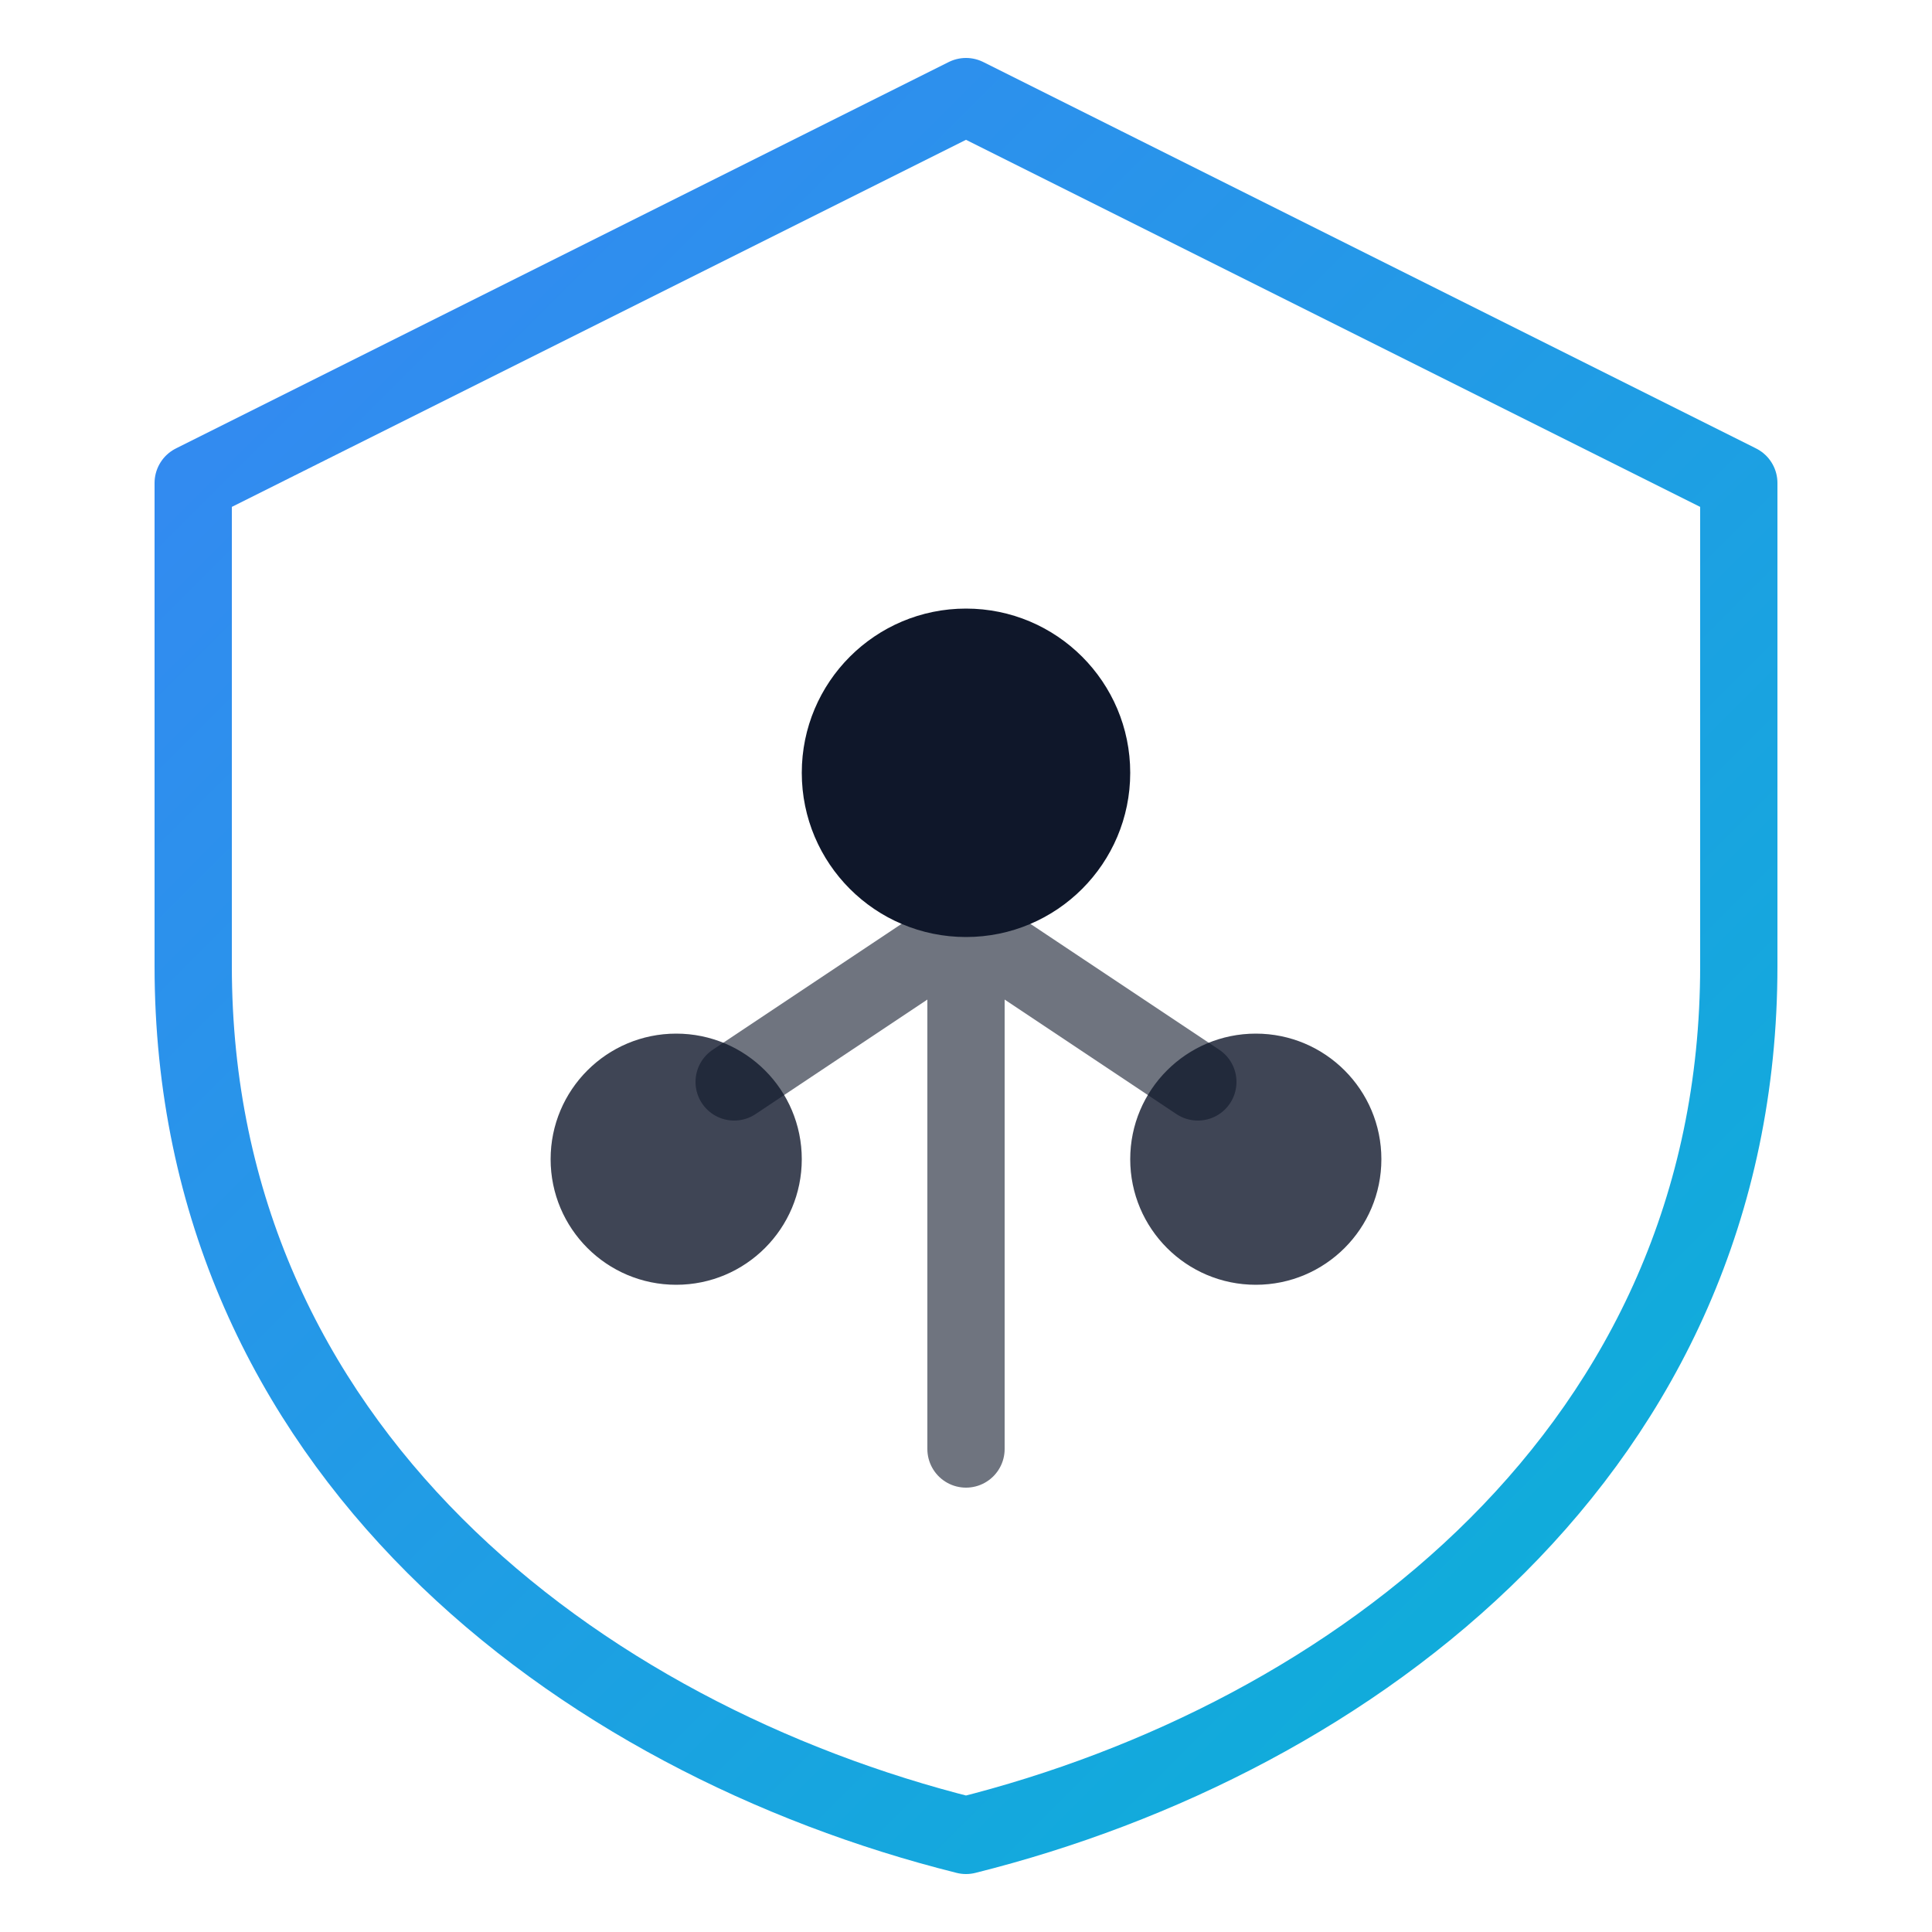
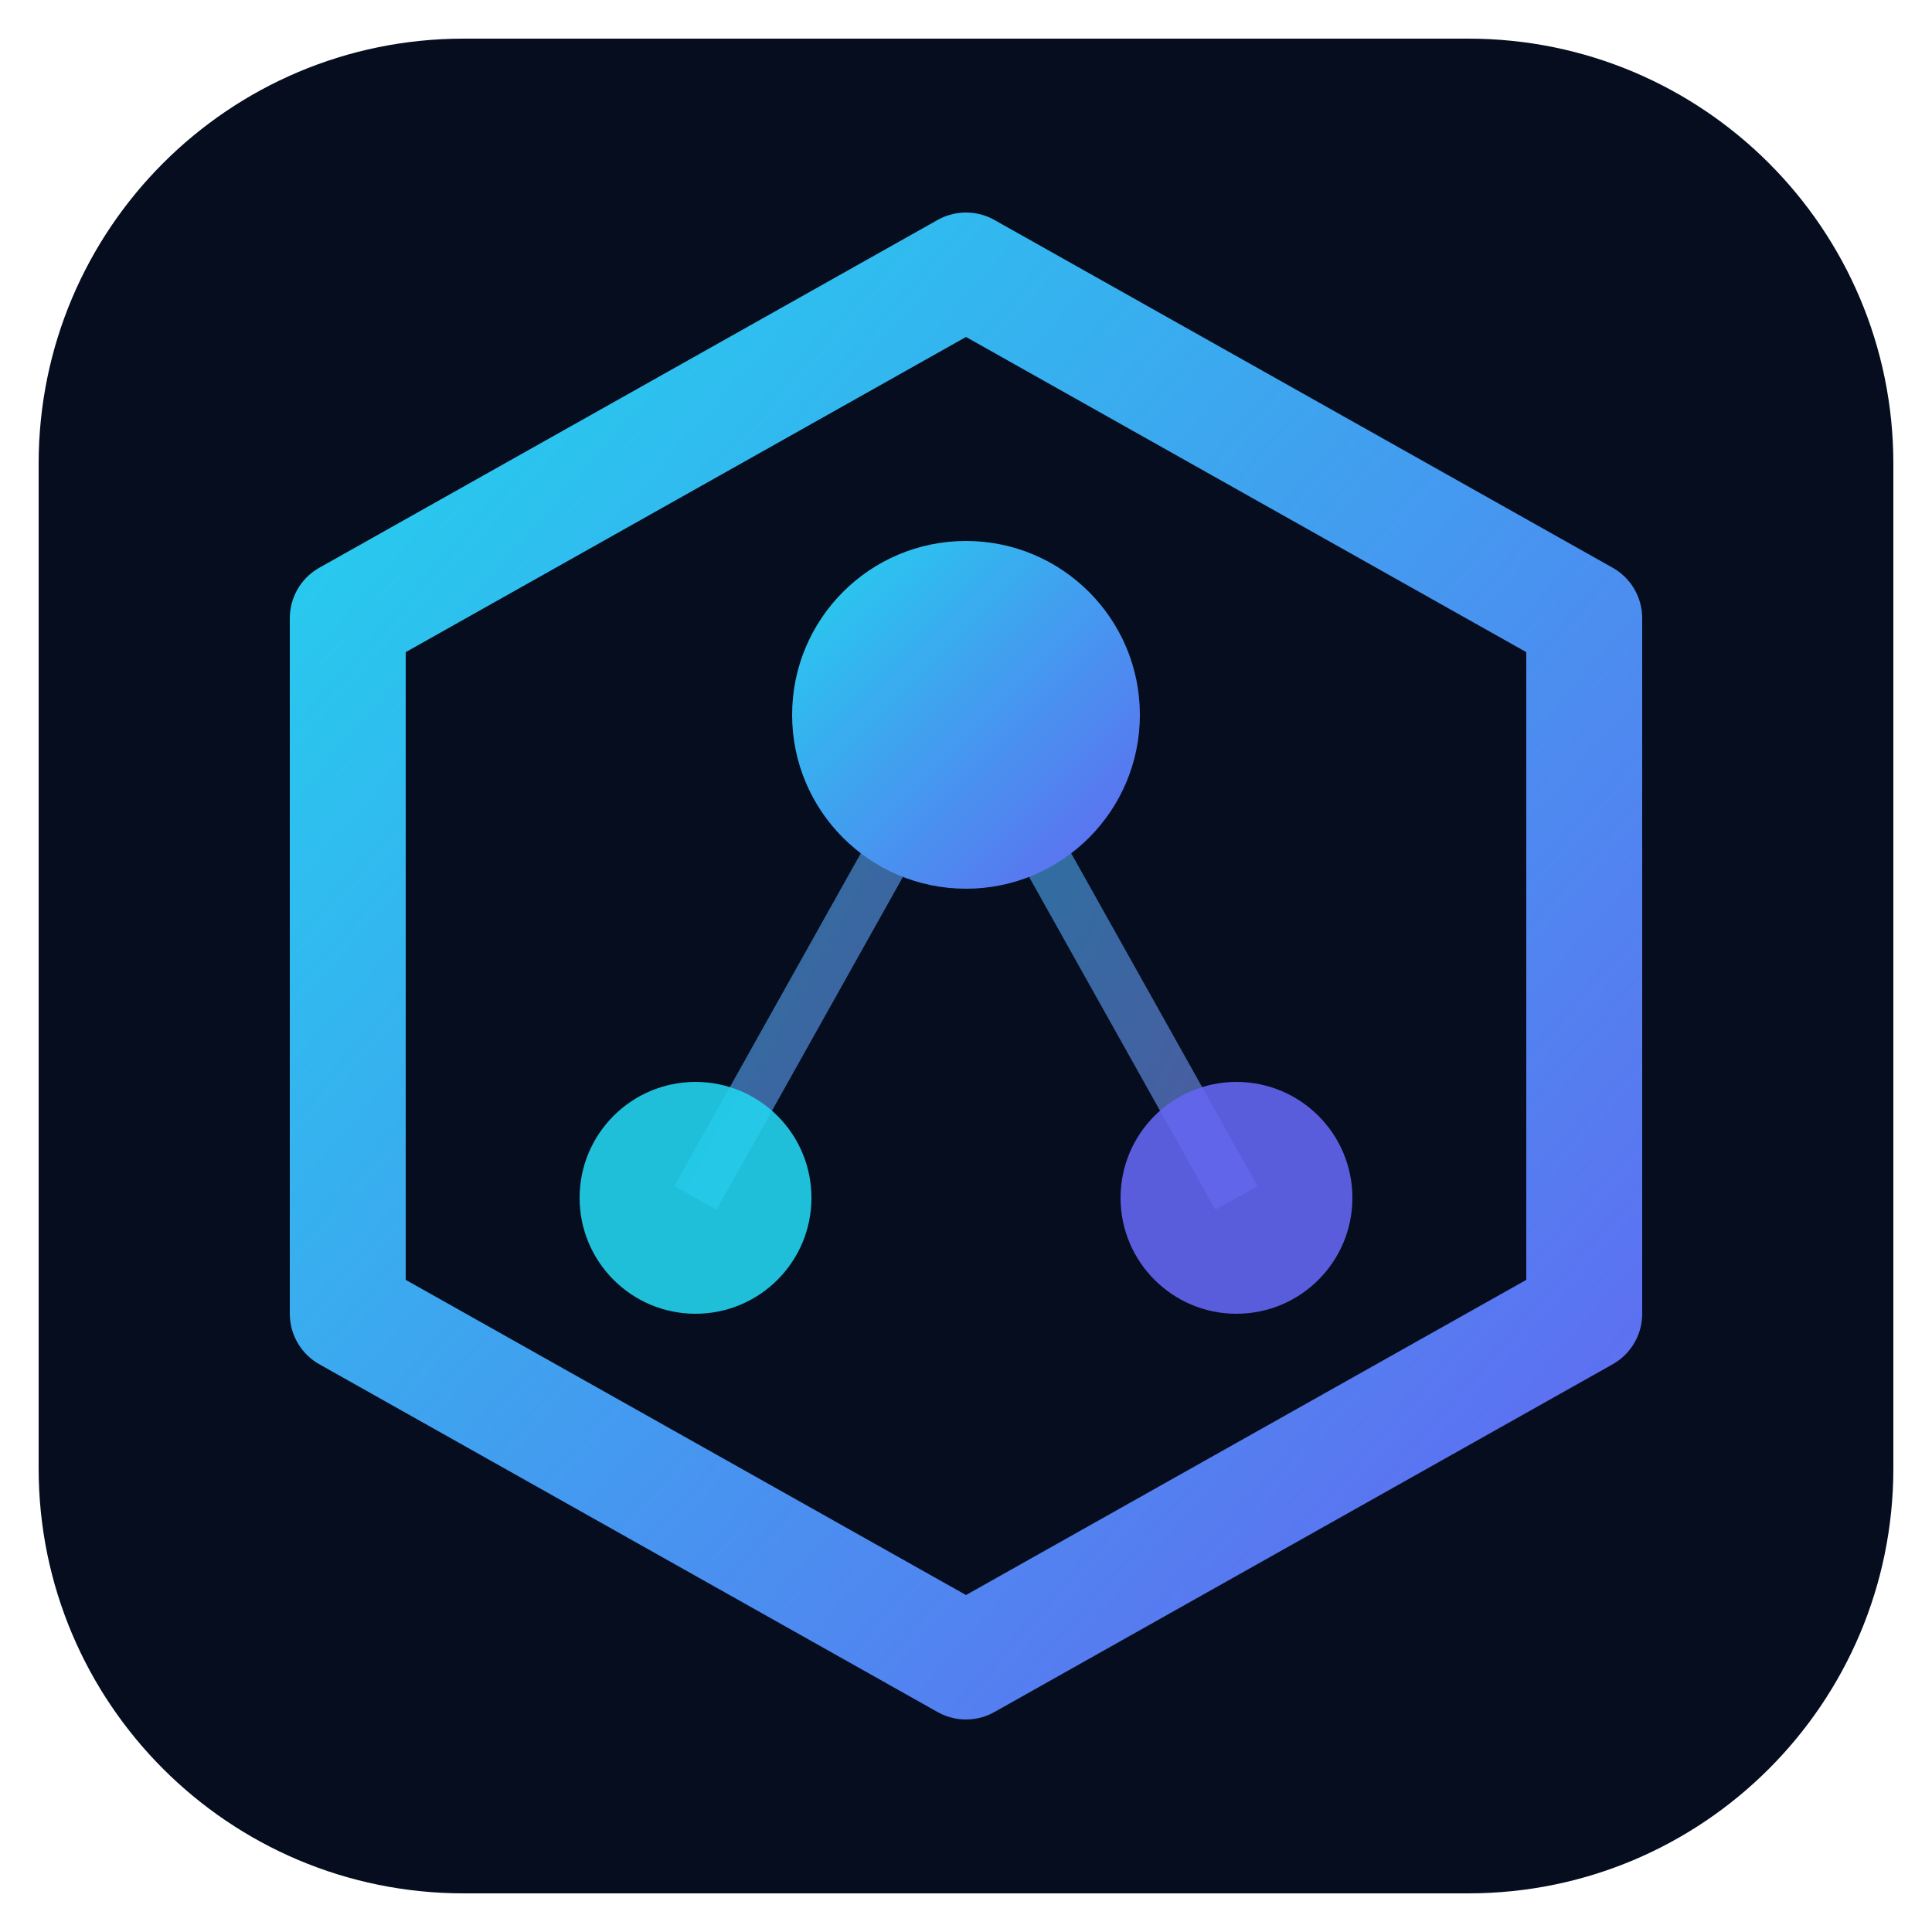
<svg xmlns="http://www.w3.org/2000/svg" viewBox="0 0 100 100">
  <defs>
-     <linearGradient id="g" x1="0" y1="0" x2="100" y2="100" gradientUnits="userSpaceOnUse">
-       <stop offset="0" stop-color="#3b82f6" />
-       <stop offset="1" stop-color="#06b6d4" />
+     <linearGradient id="g" x1="0%" y1="0%" x2="100%" y2="100%">
+       <stop offset="0%" stop-color="#22d3ee" />
+       <stop offset="100%" stop-color="#6366f1" />
+     </linearGradient>
+     <linearGradient id="g2" x1="0%" y1="0%" x2="100%" y2="100%">
+       <stop offset="0%" stop-color="#38bdf8" />
+       <stop offset="100%" stop-color="#818cf8" />
    </linearGradient>
  </defs>
-   <style>
-         .n { fill: #0f172a; stroke: #0f172a; }
-         @media (prefers-color-scheme: dark) {
-             .n { fill: #f8fafc; stroke: #f8fafc; }
-         }
-     </style>
-   <path d="M50 5 L10 25 L10 50 C10 75 30 90 50 95 C70 90 90 75 90 50 L90 25 Z" fill="none" stroke="url(#g)" stroke-width="4" stroke-linejoin="round" />
-   <circle cx="50" cy="40" r="8" class="n" />
-   <circle cx="35" cy="60" r="6" class="n" opacity="0.8" />
-   <circle cx="65" cy="60" r="6" class="n" opacity="0.8" />
-   <path d="M50 48 L38 56 M50 48 L62 56 M50 48 L50 75" stroke-width="4" stroke-linecap="round" class="n" fill="none" opacity="0.6" />
+   <rect x="2" y="2" width="96" height="96" rx="22" ry="22" fill="#050d1f" />
+   <polygon points="50,14 82,32 82,68 50,86 18,68 18,32" fill="none" stroke="url(#g)" stroke-width="6" stroke-linejoin="round" />
+   <line x1="50" y1="37" x2="36" y2="62" stroke="url(#g2)" stroke-width="2.5" opacity="0.6" />
+   <line x1="50" y1="37" x2="64" y2="62" stroke="url(#g2)" stroke-width="2.5" opacity="0.6" />
+   <line x1="36" y1="62" x2="64" y2="62" stroke="url(#g2)" stroke-width="2.5" opacity="0.6" />
+   <circle cx="50" cy="37" r="9" fill="url(#g)" />
+   <circle cx="36" cy="62" r="6" fill="#22d3ee" opacity="0.9" />
+   <circle cx="64" cy="62" r="6" fill="#6366f1" opacity="0.9" />
</svg>
